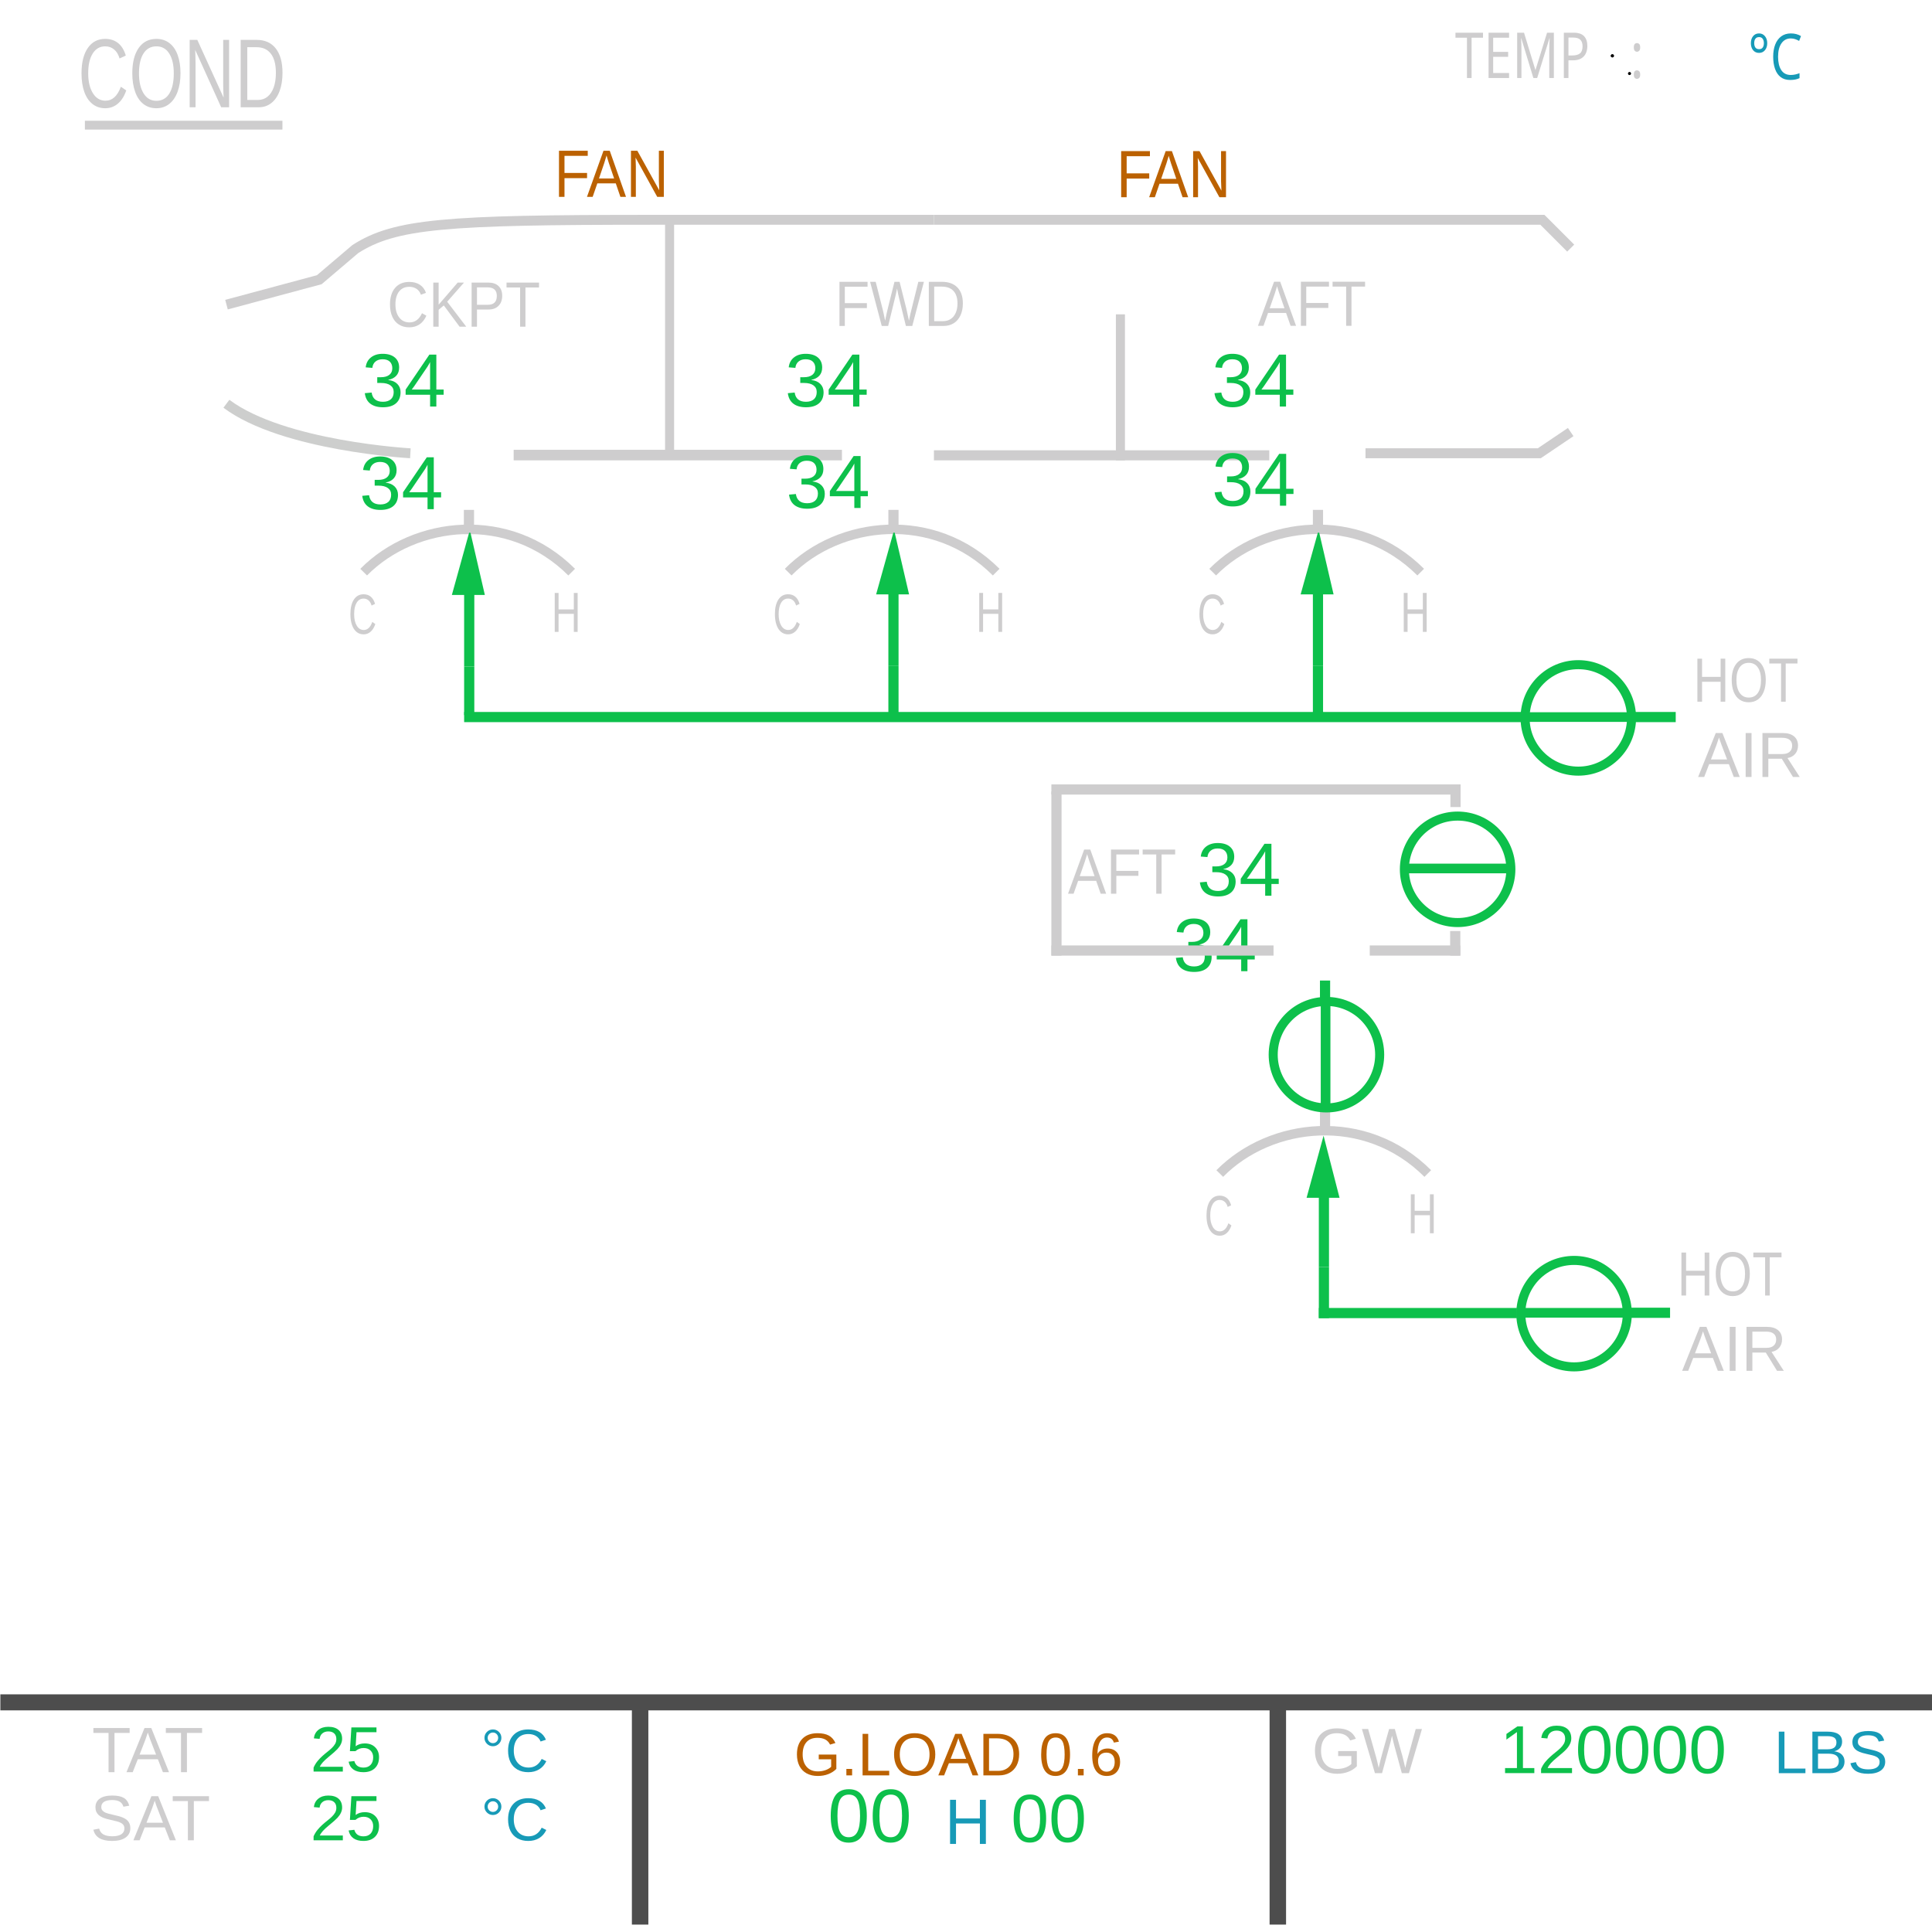
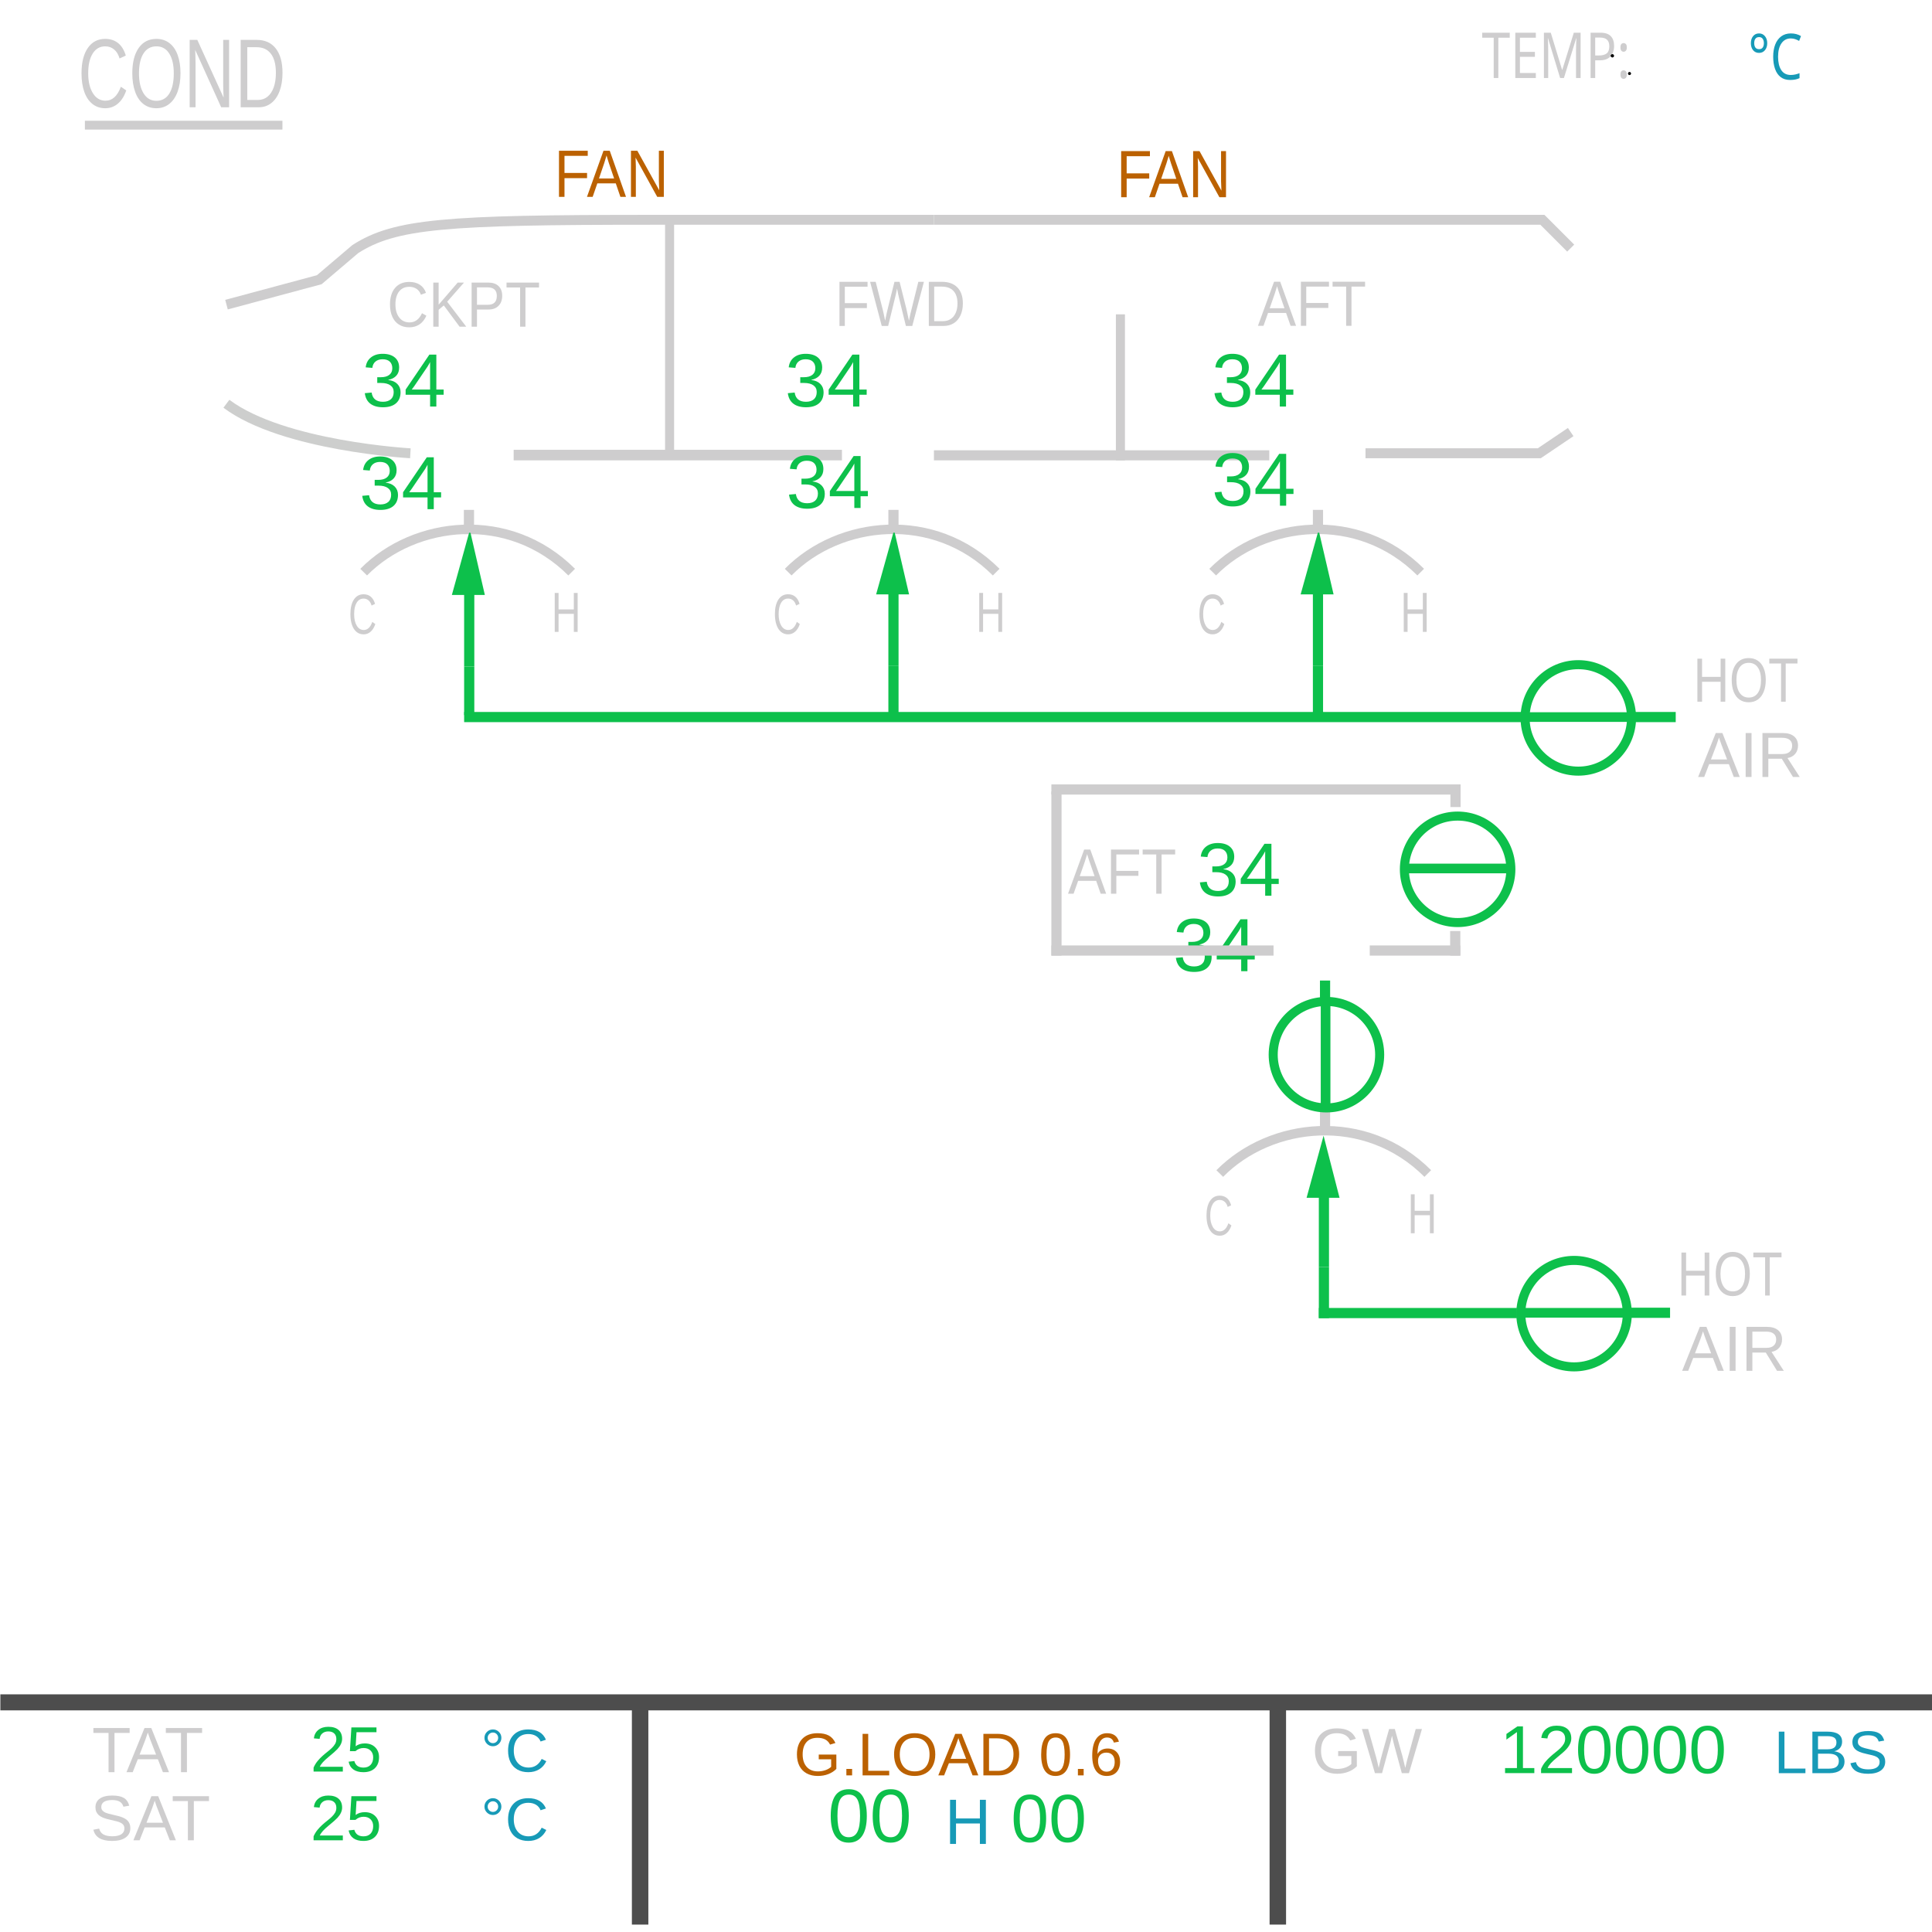
<svg xmlns="http://www.w3.org/2000/svg" width="1024pt" height="1024pt" viewBox="0 0 1024 1024" version="1.1" id="svg2">
  <defs id="defs373" />
  <text xml:space="preserve" style="font-style:normal;font-variant:normal;font-weight:normal;font-stretch:normal;line-height:0%;font-family:'Liberation Sans';-inkscape-font-specification:'sans-serif, Normal';font-variant-ligatures:normal;font-variant-caps:normal;font-variant-numeric:normal;font-feature-settings:normal;text-align:start;letter-spacing:0px;word-spacing:0px;writing-mode:lr-tb;text-anchor:start;fill:#cecdce;fill-opacity:1;stroke:none;stroke-width:3.673px;stroke-linecap:butt;stroke-linejoin:miter;stroke-opacity:1" x="48.64" y="48.281" id="PageTitleCOND" transform="scale(0.8492252,1.177544)">
    <tspan id="tspan4709" x="48.64" y="48.281" style="font-size:44.081px;line-height:0;fill:#cecdce;fill-opacity:1;stroke-width:3.673px">COND</tspan>
  </text>
  <rect style="fill:#cecdce;fill-opacity:1" id="PageTitleCOND2" width="104.695" height="4.678" x="45" y="64" />
  <text xml:space="preserve" style="font-style:normal;font-variant:normal;font-weight:normal;font-stretch:normal;line-height:0%;font-family:'Liberation Sans';-inkscape-font-specification:'sans-serif, Normal';font-variant-ligatures:normal;font-variant-caps:normal;font-variant-numeric:normal;font-feature-settings:normal;text-align:start;letter-spacing:0px;word-spacing:0px;writing-mode:lr-tb;text-anchor:start;fill:#bb6100;fill-opacity:1;stroke:none;stroke-width:2.774px;stroke-linecap:butt;stroke-linejoin:miter;stroke-opacity:1" x="313.457" y="97.766" id="CONDFanFwdFault" transform="scale(0.9370129,1.067221)">
    <tspan id="tspan4587" x="313.457" y="97.766" style="font-size:33.293px;line-height:0;fill:#bb6100;fill-opacity:1;stroke-width:2.774px">FAN</tspan>
  </text>
  <rect style="fill:#cecdce;fill-opacity:1;stroke-width:0.866" id="rect3956-8-3-3" width="4.797" height="127.405" x="352.498" y="114.998" />
  <rect style="fill:#0dc04b;fill-opacity:1;stroke:none;stroke-width:1;stroke-linecap:butt;stroke-linejoin:miter;stroke-miterlimit:4;stroke-dasharray:none;stroke-opacity:1" id="rect5105" width="5.396" height="21.92" x="377.354" y="-888.17" transform="rotate(90)" />
  <g id="CONDHotAirValve" transform="translate(-7.395536,208.2167)">
    <path id="path5107" d="m 872.146,172.29 c 0,15.582 -12.632,28.214 -28.214,28.214 -15.582,0 -28.214,-12.632 -28.214,-28.214 0,-15.582 12.632,-28.214 28.214,-28.214 15.582,0 28.214,12.632 28.214,28.214 z" style="fill:none;fill-opacity:1;stroke:#0dc04b;stroke-width:4.8;stroke-linecap:butt;stroke-linejoin:miter;stroke-miterlimit:4;stroke-dasharray:none;stroke-opacity:1" />
    <rect y="169.283" x="817.613" height="5.12" width="53.196" id="CONDHotAirValveCross" style="fill:#0dc04b;fill-opacity:1;stroke:none;stroke-width:1;stroke-linecap:butt;stroke-linejoin:miter;stroke-miterlimit:4;stroke-dasharray:none;stroke-opacity:1" />
  </g>
  <text xml:space="preserve" style="font-style:normal;font-weight:normal;line-height:0%;font-family:'Liberation Sans';text-align:end;letter-spacing:0px;word-spacing:0px;text-anchor:end;fill:#000000;fill-opacity:1;stroke:none;stroke-width:1px;stroke-linecap:butt;stroke-linejoin:miter;stroke-opacity:1;font-size:40px" x="720.004" y="215.465" id="CONDTempAFT">
    <tspan id="tspan5151-3" x="720.004" y="215.465" style="font-style:normal;font-variant:normal;font-weight:normal;font-stretch:normal;line-height:1.25;font-family:'Liberation Sans';-inkscape-font-specification:'Liberation Sans';text-align:end;text-anchor:end;fill:#0dc04b;font-size:40px">34</tspan>
  </text>
  <text xml:space="preserve" style="font-style:normal;font-weight:normal;line-height:0%;font-family:'Liberation Sans';text-align:end;letter-spacing:0px;word-spacing:0px;text-anchor:end;fill:#000000;fill-opacity:1;stroke:none;stroke-width:1px;stroke-linecap:butt;stroke-linejoin:miter;stroke-opacity:1;font-size:40px" x="493.866" y="215.465" id="CONDTempFWD">
    <tspan id="tspan5151-3-6" x="493.866" y="215.465" style="font-style:normal;font-variant:normal;font-weight:normal;font-stretch:normal;line-height:1.25;font-family:'Liberation Sans';-inkscape-font-specification:'Liberation Sans';text-align:end;text-anchor:end;fill:#0dc04b;stroke-width:1px;font-size:40px">34</tspan>
  </text>
  <text xml:space="preserve" style="font-style:normal;font-weight:normal;line-height:0%;font-family:'Liberation Sans';text-align:end;letter-spacing:0px;word-spacing:0px;text-anchor:end;fill:#000000;fill-opacity:1;stroke:none;stroke-width:1px;stroke-linecap:butt;stroke-linejoin:miter;stroke-opacity:1;font-size:40px" x="269.653" y="215.465" id="CONDTempCKPT">
    <tspan id="tspan5151-3-6-5" x="269.653" y="215.465" style="font-style:normal;font-variant:normal;font-weight:normal;font-stretch:normal;line-height:1.25;font-family:'Liberation Sans';-inkscape-font-specification:'Liberation Sans';text-align:end;text-anchor:end;fill:#0dc04b;stroke-width:1px;font-size:40px">34</tspan>
  </text>
  <rect style="fill:#cecdce;fill-opacity:1;stroke-width:0.54" id="rect3956-8-3-3-5" width="4.805" height="77.394" x="591.445" y="166.606" />
  <rect style="fill:#cecdce;fill-opacity:1;stroke-width:0.862" id="rect3956-8-3-3-5-4-7" width="5.334" height="177.75" x="238.666" y="-672.75" transform="rotate(90)" />
  <rect style="fill:#cecdce;fill-opacity:1;stroke-width:0.873" id="rect3956-8-3-3-5-4-7-0" width="5.592" height="174" x="238.408" y="-446.25" transform="rotate(90)" />
  <text xml:space="preserve" style="font-style:normal;font-variant:normal;font-weight:normal;font-stretch:normal;line-height:0%;font-family:'Liberation Sans';-inkscape-font-specification:'sans-serif, Normal';font-variant-ligatures:normal;font-variant-caps:normal;font-variant-numeric:normal;font-feature-settings:normal;text-align:start;letter-spacing:0px;word-spacing:0px;writing-mode:lr-tb;text-anchor:start;fill:#bb6100;fill-opacity:1;stroke:none;stroke-width:2.774px;stroke-linecap:butt;stroke-linejoin:miter;stroke-opacity:1" x="631.452" y="97.953" id="CONDFanAftFault" transform="scale(0.9370129,1.067221)">
    <tspan id="tspan4587-9" x="631.452" y="97.953" style="font-size:33.293px;line-height:0;fill:#bb6100;fill-opacity:1;stroke-width:2.774px">FAN</tspan>
  </text>
  <rect style="fill:#0dc04b;fill-opacity:1;stroke:none;stroke-width:5.056;stroke-linecap:butt;stroke-linejoin:miter;stroke-miterlimit:4;stroke-dasharray:none;stroke-opacity:1" id="rect5105-5" width="5.396" height="560.25" x="377.354" y="-806.25" transform="rotate(90)" />
  <text xml:space="preserve" style="font-style:normal;font-variant:normal;font-weight:normal;font-stretch:normal;line-height:0%;font-family:'FBW Display-EIS';-inkscape-font-specification:'FBW Display-EIS';font-variant-ligatures:normal;font-variant-caps:normal;font-variant-numeric:normal;font-feature-settings:normal;text-align:start;letter-spacing:0px;word-spacing:0px;writing-mode:lr-tb;text-anchor:start;fill:#cecdce;fill-opacity:1;stroke:none;stroke-width:2.523px;stroke-linecap:butt;stroke-linejoin:miter;stroke-opacity:1" x="856.181" y="37.232" id="CONDTempUnit-text" transform="scale(0.9006952,1.110254)">
-     <tspan id="tspan4642" x="856.181" y="37.232" style="font-style:normal;font-variant:normal;font-weight:normal;font-stretch:normal;font-size:30.278px;line-height:0;font-family:'FBW Display-EIS';-inkscape-font-specification:'FBW Display-EIS';text-align:start;text-anchor:start">TEMP   :</tspan>
+     <tspan id="tspan4642" x="856.181" y="37.232" style="font-style:normal;font-variant:normal;font-weight:normal;font-stretch:normal;font-size:30.278px;line-height:0;font-family:'FBW Display-EIS';-inkscape-font-specification:'FBW Display-EIS';text-align:start;text-anchor:start">  TEMP:</tspan>
  </text>
  <text xml:space="preserve" style="font-style:normal;font-variant:normal;font-weight:normal;font-stretch:normal;line-height:0%;font-family:'FBW Display-EIS';-inkscape-font-specification:'FBW Display-EIS';font-variant-ligatures:normal;font-variant-caps:normal;font-variant-numeric:normal;font-feature-settings:normal;text-align:start;letter-spacing:0px;word-spacing:0px;writing-mode:lr-tb;text-anchor:start;fill:#179ab7;fill-opacity:1;stroke:none;stroke-width:2.523px;stroke-linecap:butt;stroke-linejoin:miter;stroke-opacity:1" x="1020.77" y="37.878" id="CONDTempUnit" transform="scale(0.9006952,1.110254)">
    <tspan id="tspan4662" x="1020.77" y="37.878" style="font-size:30.278px;line-height:0;-inkscape-font-specification:'FBW Display-EIS';font-family:'FBW Display-EIS';font-weight:normal;font-style:normal;font-stretch:normal;font-variant:normal"> °C</tspan>
  </text>
  <rect style="fill:#0dc04b;fill-opacity:1;stroke:none;stroke-width:1.094;stroke-linecap:butt;stroke-linejoin:miter;stroke-miterlimit:4;stroke-dasharray:none;stroke-opacity:1" id="rect5105-1" width="5.396" height="26.25" x="-701.25" y="-379" transform="scale(-1)" />
  <rect style="fill:#0dc04b;fill-opacity:1;stroke:none;stroke-width:1.082;stroke-linecap:butt;stroke-linejoin:miter;stroke-miterlimit:4;stroke-dasharray:none;stroke-opacity:1" id="rect5105-1-7" width="5.396" height="25.67" x="-476.25" y="-378.42" transform="scale(-1)" />
  <g id="CONDHeat-scale">
    <path id="1234" d="m 192.75,303.25 c 27.038,-27.403 77.25,-33 110.25,0" style="fill:none;fill-opacity:1;stroke:#cecdce;stroke-width:5;stroke-linecap:butt;stroke-linejoin:miter;stroke-miterlimit:4;stroke-dasharray:none;stroke-opacity:1" />
    <rect transform="scale(-1)" y="-283.096" x="-251.25" height="12.845" width="5.396" id="rect5105-1-7-2" style="fill:#cecdce;fill-opacity:1;stroke:none;stroke-width:0.766;stroke-linecap:butt;stroke-linejoin:miter;stroke-miterlimit:4;stroke-dasharray:none;stroke-opacity:1" />
    <text xml:space="preserve" style="font-style:normal;font-weight:normal;line-height:0%;font-family:'Liberation Sans';letter-spacing:0px;word-spacing:0px;fill:#cecdce;fill-opacity:1;stroke:none;stroke-width:0.625" x="221.566" y="279.967" id="text4971" transform="scale(0.8334476,1.199836)">
      <tspan x="221.566" y="279.967" style="font-size:25.003px;line-height:1.25;fill:#cecdce;fill-opacity:1;stroke-width:0.625" id="tspan4973">C</tspan>
    </text>
    <text xml:space="preserve" style="font-style:normal;font-weight:normal;line-height:0%;font-family:'Liberation Sans';letter-spacing:0px;word-spacing:0px;fill:#cecdce;fill-opacity:1;stroke:none;stroke-width:0.639" x="343.261" y="285.13" id="text4979" transform="scale(0.8513447,1.174612)">
      <tspan id="tspan4977" x="343.261" y="285.13" style="font-size:25.54px;line-height:1.25;fill:#cecdce;fill-opacity:1;stroke-width:0.639">H</tspan>
    </text>
  </g>
  <text xml:space="preserve" style="font-style:normal;font-variant:normal;font-weight:normal;font-stretch:normal;line-height:0%;font-family:'Liberation Sans';-inkscape-font-specification:'sans-serif, Normal';font-variant-ligatures:normal;font-variant-caps:normal;font-variant-numeric:normal;font-feature-settings:normal;text-align:start;letter-spacing:0px;word-spacing:0px;writing-mode:lr-tb;text-anchor:start;fill:#cecdce;fill-opacity:1;stroke:none;stroke-width:2.682px;stroke-linecap:butt;stroke-linejoin:miter;stroke-opacity:1" x="216.729" y="163.908" id="APUGentext-7" transform="scale(0.9465535,1.056464)">
    <tspan id="tspan4729" x="216.729" y="163.908" style="font-size:32.187px;line-height:0;fill:#cecdce;fill-opacity:1;stroke-width:2.682px">CKPT</tspan>
  </text>
  <text xml:space="preserve" style="font-style:normal;font-variant:normal;font-weight:normal;font-stretch:normal;line-height:0%;font-family:'Liberation Sans';-inkscape-font-specification:'sans-serif, Normal';font-variant-ligatures:normal;font-variant-caps:normal;font-variant-numeric:normal;font-feature-settings:normal;text-align:start;letter-spacing:0px;word-spacing:0px;writing-mode:lr-tb;text-anchor:start;fill:#cecdce;fill-opacity:1;stroke:none;stroke-width:2.682px;stroke-linecap:butt;stroke-linejoin:miter;stroke-opacity:1" x="467.414" y="163.53" id="APUGentext-7-2" transform="scale(0.9465535,1.056464)">
    <tspan id="tspan4749" x="467.414" y="163.53" style="font-size:32.187px;line-height:0">FWD</tspan>
  </text>
  <text xml:space="preserve" style="font-style:normal;font-variant:normal;font-weight:normal;font-stretch:normal;line-height:0%;font-family:'Liberation Sans';-inkscape-font-specification:'sans-serif, Normal';font-variant-ligatures:normal;font-variant-caps:normal;font-variant-numeric:normal;font-feature-settings:normal;text-align:start;letter-spacing:0px;word-spacing:0px;writing-mode:lr-tb;text-anchor:start;fill:#cecdce;fill-opacity:1;stroke:none;stroke-width:2.682px;stroke-linecap:butt;stroke-linejoin:miter;stroke-opacity:1" x="704.32" y="163.466" id="APUGentext-7-2-1" transform="scale(0.9465535,1.056464)">
    <tspan id="tspan4769" x="704.32" y="163.466" style="font-size:32.187px;line-height:0">AFT</tspan>
  </text>
  <text xml:space="preserve" style="font-style:normal;font-weight:normal;line-height:0%;font-family:'Liberation Sans';text-align:end;letter-spacing:0px;word-spacing:0px;text-anchor:end;fill:#000000;fill-opacity:1;stroke:none;stroke-width:1px;stroke-linecap:butt;stroke-linejoin:miter;stroke-opacity:1;font-size:40px" x="268.297" y="269.88" id="CONDDuctTempCKPT">
    <tspan id="tspan5151-3-6-5-1" x="268.297" y="269.88" style="font-style:normal;font-variant:normal;font-weight:normal;font-stretch:normal;line-height:1.25;font-family:'Liberation Sans';-inkscape-font-specification:'Liberation Sans';text-align:end;text-anchor:end;fill:#0dc04b;stroke-width:1px;font-size:40px">34</tspan>
  </text>
  <text xml:space="preserve" style="font-style:normal;font-weight:normal;line-height:0%;font-family:'Liberation Sans';text-align:end;letter-spacing:0px;word-spacing:0px;text-anchor:end;fill:#000000;fill-opacity:1;stroke:none;stroke-width:1px;stroke-linecap:butt;stroke-linejoin:miter;stroke-opacity:1;font-size:40px" x="494.504" y="269.242" id="CONDDuctTempFWD">
    <tspan id="tspan5151-3-6-9" x="494.504" y="269.242" style="font-style:normal;font-variant:normal;font-weight:normal;font-stretch:normal;line-height:1.25;font-family:'Liberation Sans';-inkscape-font-specification:'Liberation Sans';text-align:end;text-anchor:end;fill:#0dc04b;stroke-width:1px;font-size:40px">34</tspan>
  </text>
  <text xml:space="preserve" style="font-style:normal;font-weight:normal;line-height:0%;font-family:'Liberation Sans';text-align:end;letter-spacing:0px;word-spacing:0px;text-anchor:end;fill:#000000;fill-opacity:1;stroke:none;stroke-width:1px;stroke-linecap:butt;stroke-linejoin:miter;stroke-opacity:1;font-size:40px" x="720.084" y="268.045" id="CONDDuctTempAFT">
    <tspan id="tspan5151-3-9" x="720.084" y="268.045" style="font-style:normal;font-variant:normal;font-weight:normal;font-stretch:normal;line-height:1.25;font-family:'Liberation Sans';-inkscape-font-specification:'Liberation Sans';text-align:end;text-anchor:end;fill:#0dc04b;stroke-width:1px;font-size:40px">34</tspan>
  </text>
  <g id="CONDTrimValveCKPT" transform="matrix(1.000834,0,0,1.007657,-0.2069317,-2.712351)">
    <path id="path4844" d="m 249,283 7.5,32.25 h -16.5 z" style="fill:#0dc04b;fill-opacity:1;stroke:#0dc04b;stroke-width:0.75px;stroke-linecap:butt;stroke-linejoin:miter;stroke-opacity:1" />
    <rect transform="scale(-1)" y="-353.33" x="-251.396" height="38.08" width="5.396" id="rect5105-1-7-2-9" style="fill:#0dc04b;fill-opacity:1;stroke:none;stroke-width:1.318;stroke-linecap:butt;stroke-linejoin:miter;stroke-miterlimit:4;stroke-dasharray:none;stroke-opacity:1" />
  </g>
  <g transform="translate(225,-0.00910285)" id="CONDHeat-scale-3">
    <path id="1234-9" d="m 192.75,303.25 c 27.038,-27.403 77.25,-33 110.25,0" style="fill:none;fill-opacity:1;stroke:#cecdce;stroke-width:5;stroke-linecap:butt;stroke-linejoin:miter;stroke-miterlimit:4;stroke-dasharray:none;stroke-opacity:1" />
    <rect transform="scale(-1)" y="-282.603" x="-251.25" height="12.353" width="5.396" id="rect5105-1-7-2-4" style="fill:#cecdce;fill-opacity:1;stroke:none;stroke-width:0.751;stroke-linecap:butt;stroke-linejoin:miter;stroke-miterlimit:4;stroke-dasharray:none;stroke-opacity:1" />
    <text xml:space="preserve" style="font-style:normal;font-weight:normal;line-height:0%;font-family:'Liberation Sans';letter-spacing:0px;word-spacing:0px;fill:#cecdce;fill-opacity:1;stroke:none;stroke-width:0.625" x="221.566" y="279.967" id="text4971-8" transform="scale(0.8334476,1.199836)">
      <tspan x="221.566" y="279.967" style="font-size:25.003px;line-height:1.25;fill:#cecdce;fill-opacity:1;stroke-width:0.625" id="tspan4973-1">C</tspan>
    </text>
    <text xml:space="preserve" style="font-style:normal;font-weight:normal;line-height:0%;font-family:'Liberation Sans';letter-spacing:0px;word-spacing:0px;fill:#cecdce;fill-opacity:1;stroke:none;stroke-width:0.639" x="343.261" y="285.13" id="text4979-2" transform="scale(0.8513447,1.174612)">
      <tspan id="tspan4977-9" x="343.261" y="285.13" style="font-size:25.54px;line-height:1.25;fill:#cecdce;fill-opacity:1;stroke-width:0.639">H</tspan>
    </text>
  </g>
  <g transform="translate(224.8544,-0.5797119)" id="CONDTrimValveFWD">
    <path id="path4844-7" d="m 249,283 7.5,32.25 h -16.5 z" style="fill:#0dc04b;fill-opacity:1;stroke:#0dc04b;stroke-width:0.75px;stroke-linecap:butt;stroke-linejoin:miter;stroke-opacity:1" />
    <rect transform="scale(-1)" y="-353.33" x="-251.396" height="38.08" width="5.396" id="rect5105-1-7-2-9-7" style="fill:#0dc04b;fill-opacity:1;stroke:none;stroke-width:1.318;stroke-linecap:butt;stroke-linejoin:miter;stroke-miterlimit:4;stroke-dasharray:none;stroke-opacity:1" />
  </g>
  <g transform="translate(450,-0.00910285)" id="CONDHeat-scale-3-3">
    <path id="1234-9-9" d="m 192.75,303.25 c 27.038,-27.403 77.25,-33 110.25,0" style="fill:none;fill-opacity:1;stroke:#cecdce;stroke-width:5;stroke-linecap:butt;stroke-linejoin:miter;stroke-miterlimit:4;stroke-dasharray:none;stroke-opacity:1" />
    <rect transform="scale(-1)" y="-282.11" x="-251.25" height="11.86" width="5.396" id="rect5105-1-7-2-4-0" style="fill:#cecdce;fill-opacity:1;stroke:none;stroke-width:0.736;stroke-linecap:butt;stroke-linejoin:miter;stroke-miterlimit:4;stroke-dasharray:none;stroke-opacity:1" />
    <text xml:space="preserve" style="font-style:normal;font-weight:normal;line-height:0%;font-family:'Liberation Sans';letter-spacing:0px;word-spacing:0px;fill:#cecdce;fill-opacity:1;stroke:none;stroke-width:0.625" x="221.566" y="279.967" id="text4971-8-8" transform="scale(0.8334476,1.199836)">
      <tspan x="221.566" y="279.967" style="font-size:25.003px;line-height:1.25;fill:#cecdce;fill-opacity:1;stroke-width:0.625" id="tspan4973-1-8">C</tspan>
    </text>
    <text xml:space="preserve" style="font-style:normal;font-weight:normal;line-height:0%;font-family:'Liberation Sans';letter-spacing:0px;word-spacing:0px;fill:#cecdce;fill-opacity:1;stroke:none;stroke-width:0.639" x="343.261" y="285.13" id="text4979-2-5" transform="scale(0.8513447,1.174612)">
      <tspan id="tspan4977-9-0" x="343.261" y="285.13" style="font-size:25.54px;line-height:1.25;fill:#cecdce;fill-opacity:1;stroke-width:0.639">H</tspan>
    </text>
  </g>
  <g transform="translate(449.8544,-0.5797424)" id="CONDTrimValveAFT">
    <path id="path4844-7-1" d="m 249,283 7.5,32.25 h -16.5 z" style="fill:#0dc04b;fill-opacity:1;stroke:#0dc04b;stroke-width:0.75px;stroke-linecap:butt;stroke-linejoin:miter;stroke-opacity:1" />
    <rect transform="scale(-1)" y="-353.33" x="-251.396" height="38.08" width="5.396" id="rect5105-1-7-2-9-7-5" style="fill:#0dc04b;fill-opacity:1;stroke:none;stroke-width:1.318;stroke-linecap:butt;stroke-linejoin:miter;stroke-miterlimit:4;stroke-dasharray:none;stroke-opacity:1" />
  </g>
  <g id="CONDHotAir-text">
    <text transform="scale(0.8937029,1.11894)" id="text5049" y="332.372" x="1004.236" style="font-style:normal;font-variant:normal;font-weight:normal;font-stretch:normal;line-height:0%;font-family:'Liberation Sans';-inkscape-font-specification:'sans-serif, Normal';font-variant-ligatures:normal;font-variant-caps:normal;font-variant-numeric:normal;font-feature-settings:normal;text-align:start;letter-spacing:0px;word-spacing:0px;writing-mode:lr-tb;text-anchor:start;fill:#cecdce;fill-opacity:1;stroke:none;stroke-width:0.74" xml:space="preserve">
      <tspan id="tspan5053" x="1004.236" y="332.372" style="font-size:29.595px;line-height:1.25">HOT</tspan>
    </text>
    <text transform="scale(0.9911795,1.008899)" id="text5057" y="408.188" x="907.983" style="font-style:normal;font-weight:normal;line-height:0%;font-family:'Liberation Sans';letter-spacing:0px;word-spacing:0px;fill:#cecdce;fill-opacity:1;stroke:none;stroke-width:0.839" xml:space="preserve">
      <tspan style="font-size:33.571px;line-height:1.25;fill:#cecdce;fill-opacity:1;stroke-width:0.839" y="408.188" x="907.983" id="tspan5055">AIR</tspan>
    </text>
  </g>
  <rect style="fill:#0dc04b;fill-opacity:1;stroke:none;stroke-width:1.082;stroke-linecap:butt;stroke-linejoin:miter;stroke-miterlimit:4;stroke-dasharray:none;stroke-opacity:1" id="rect5105-1-7-9" width="5.396" height="25.67" x="-251.396" y="-379" transform="scale(-1)" />
  <path style="fill:none;fill-opacity:1;stroke:#cecdce;stroke-width:5.25;stroke-linecap:butt;stroke-linejoin:miter;stroke-miterlimit:4;stroke-dasharray:none;stroke-opacity:1" d="m 495,116.5 h -150 c -108.75,0 -135.57,1.996 -156.668,15.501 l -19.104,16.247 -49.182,13.221" id="APUEGT-scale-3-8-5-6" />
  <path style="fill:none;fill-opacity:1;stroke:#cecdce;stroke-width:5.25;stroke-linecap:butt;stroke-linejoin:miter;stroke-miterlimit:4;stroke-dasharray:none;stroke-opacity:1" d="m 495,116.5 h 176.25 146.25 l 15,15" id="APUEGT-scale-3-8-5-6-1" />
  <path style="fill:none;fill-opacity:1;stroke:#cecdce;stroke-width:5.25;stroke-linecap:butt;stroke-linejoin:miter;stroke-miterlimit:4;stroke-dasharray:none;stroke-opacity:1" d="m 723.75,240.227 h 92.115 l 16.635,-11.227" id="APUEGT-scale-3-8-5-6-1-1" />
  <g id="CargoCond">
    <g id="CONDHeat-scale-3-3-7" transform="translate(453.75,318.7409)">
      <path style="fill:none;fill-opacity:1;stroke:#cecdce;stroke-width:5;stroke-linecap:butt;stroke-linejoin:miter;stroke-miterlimit:4;stroke-dasharray:none;stroke-opacity:1" d="m 192.75,303.25 c 27.038,-27.403 77.25,-33 110.25,0" id="1234-9-9-8" />
      <rect style="fill:#cecdce;fill-opacity:1;stroke:none;stroke-width:0.754;stroke-linecap:butt;stroke-linejoin:miter;stroke-miterlimit:4;stroke-dasharray:none;stroke-opacity:1" id="rect5105-1-7-2-4-0-4" width="5.396" height="12.453" x="-251.25" y="-282.703" transform="scale(-1)" />
      <text transform="scale(0.8334476,1.199836)" id="text4971-8-8-5" y="279.967" x="221.566" style="font-style:normal;font-weight:normal;line-height:0%;font-family:'Liberation Sans';letter-spacing:0px;word-spacing:0px;fill:#cecdce;fill-opacity:1;stroke:none;stroke-width:0.625" xml:space="preserve">
        <tspan id="tspan4973-1-8-0" style="font-size:25.003px;line-height:1.25;fill:#cecdce;fill-opacity:1;stroke-width:0.625" y="279.967" x="221.566">C</tspan>
      </text>
      <text transform="scale(0.8513447,1.174612)" id="text4979-2-5-3" y="285.13" x="343.261" style="font-style:normal;font-weight:normal;line-height:0%;font-family:'Liberation Sans';letter-spacing:0px;word-spacing:0px;fill:#cecdce;fill-opacity:1;stroke:none;stroke-width:0.639" xml:space="preserve">
        <tspan style="font-size:25.54px;line-height:1.25;fill:#cecdce;fill-opacity:1;stroke-width:0.639" y="285.13" x="343.261" id="tspan4977-9-0-6">H</tspan>
      </text>
    </g>
    <text id="CONDTempCargoAFT" y="474.755" x="734.491" style="font-style:normal;font-weight:normal;line-height:0%;font-family:'Liberation Sans';text-align:end;letter-spacing:0px;word-spacing:0px;text-anchor:end;fill:#000000;fill-opacity:1;stroke:none;stroke-width:1px;stroke-linecap:butt;stroke-linejoin:miter;stroke-opacity:1;font-size:40px" xml:space="preserve">
      <tspan style="font-style:normal;font-variant:normal;font-weight:normal;font-stretch:normal;line-height:1.25;font-family:'Liberation Sans';-inkscape-font-specification:'Liberation Sans';text-align:end;text-anchor:end;fill:#0dc04b;stroke-width:1px;font-size:40px" y="474.755" x="734.491" id="tspan5151-3-3">34</tspan>
    </text>
    <text id="CONDDuctTempCargoAFT" y="514.758" x="721.777" style="font-style:normal;font-weight:normal;line-height:0%;font-family:'Liberation Sans';text-align:end;letter-spacing:0px;word-spacing:0px;text-anchor:end;fill:#000000;fill-opacity:1;stroke:none;stroke-width:1px;stroke-linecap:butt;stroke-linejoin:miter;stroke-opacity:1;font-size:40px" xml:space="preserve">
      <tspan style="font-style:normal;font-variant:normal;font-weight:normal;font-stretch:normal;line-height:1.25;font-family:'Liberation Sans';-inkscape-font-specification:'Liberation Sans';text-align:end;text-anchor:end;fill:#0dc04b;stroke-width:1px;font-size:40px" y="514.758" x="721.777" id="tspan5151-3-9-0">34</tspan>
    </text>
    <g transform="translate(-71.363,288.4667)" id="CONDOutletValve">
      <path style="fill:none;fill-opacity:1;stroke:#0dc04b;stroke-width:4.8;stroke-linecap:butt;stroke-linejoin:miter;stroke-miterlimit:4;stroke-dasharray:none;stroke-opacity:1" d="m 872.146,172.29 c 0,15.582 -12.632,28.214 -28.214,28.214 -15.582,0 -28.214,-12.632 -28.214,-28.214 0,-15.582 12.632,-28.214 28.214,-28.214 15.582,0 28.214,12.632 28.214,28.214 z" id="path5107-1" />
      <rect style="fill:#0dc04b;fill-opacity:1;stroke:none;stroke-width:1;stroke-linecap:butt;stroke-linejoin:miter;stroke-miterlimit:4;stroke-dasharray:none;stroke-opacity:1" id="rect5105-2-5" width="53.196" height="5.12" x="817.613" y="169.283" />
    </g>
    <g transform="translate(-9.645536,523.9668)" id="CONDHotAirCargoValve">
      <path style="fill:none;fill-opacity:1;stroke:#0dc04b;stroke-width:4.8;stroke-linecap:butt;stroke-linejoin:miter;stroke-miterlimit:4;stroke-dasharray:none;stroke-opacity:1" d="m 872.146,172.29 c 0,15.582 -12.632,28.214 -28.214,28.214 -15.582,0 -28.214,-12.632 -28.214,-28.214 0,-15.582 12.632,-28.214 28.214,-28.214 15.582,0 28.214,12.632 28.214,28.214 z" id="path5107-1-4" />
      <rect style="fill:#0dc04b;fill-opacity:1;stroke:none;stroke-width:1;stroke-linecap:butt;stroke-linejoin:miter;stroke-miterlimit:4;stroke-dasharray:none;stroke-opacity:1" id="rect5105-2-5-7" width="53.196" height="5.12" x="817.613" y="169.283" />
    </g>
    <rect transform="rotate(90)" y="-885.17" x="693.104" height="21.92" width="5.396" id="rect5105-6" style="fill:#0dc04b;fill-opacity:1;stroke:none;stroke-width:1;stroke-linecap:butt;stroke-linejoin:miter;stroke-miterlimit:4;stroke-dasharray:none;stroke-opacity:1" />
    <g id="CONDHotAir-text-5" transform="translate(-8.462682,314.7457)">
      <text xml:space="preserve" style="font-style:normal;font-variant:normal;font-weight:normal;font-stretch:normal;line-height:0%;font-family:'Liberation Sans';-inkscape-font-specification:'sans-serif, Normal';font-variant-ligatures:normal;font-variant-caps:normal;font-variant-numeric:normal;font-feature-settings:normal;text-align:start;letter-spacing:0px;word-spacing:0px;writing-mode:lr-tb;text-anchor:start;fill:#cecdce;fill-opacity:1;stroke:none;stroke-width:0.74" x="1004.236" y="332.372" id="text5049-6" transform="scale(0.8937029,1.11894)">
        <tspan style="font-size:29.595px;line-height:1.25" id="tspan5053-9" x="1004.236" y="332.372">HOT</tspan>
      </text>
      <text xml:space="preserve" style="font-style:normal;font-weight:normal;line-height:0%;font-family:'Liberation Sans';letter-spacing:0px;word-spacing:0px;fill:#cecdce;fill-opacity:1;stroke:none;stroke-width:0.839" x="907.983" y="408.188" id="text5057-3" transform="scale(0.9911795,1.008899)">
        <tspan id="tspan5055-7" x="907.983" y="408.188" style="font-size:33.571px;line-height:1.25;fill:#cecdce;fill-opacity:1;stroke-width:0.839">AIR</tspan>
      </text>
    </g>
    <rect transform="rotate(90)" y="-804" x="693.25" height="104.996" width="5.396" id="rect5105-6-4" style="fill:#0dc04b;fill-opacity:1;stroke:none;stroke-width:2.189;stroke-linecap:butt;stroke-linejoin:miter;stroke-miterlimit:4;stroke-dasharray:none;stroke-opacity:1" />
    <rect y="671.5" x="699.004" height="27.146" width="5.396" id="rect5105-6-4-5" style="fill:#0dc04b;fill-opacity:1;stroke:none;stroke-width:1.113;stroke-linecap:butt;stroke-linejoin:miter;stroke-miterlimit:4;stroke-dasharray:none;stroke-opacity:1" />
    <g id="CONDTrimValveCargoAFT" transform="matrix(1,0,0,0.9719081,453.004,328.096)">
      <path style="fill:#0dc04b;fill-opacity:1;stroke:#0dc04b;stroke-width:0.75px;stroke-linecap:butt;stroke-linejoin:miter;stroke-opacity:1" d="m 248.505,283.254 7.995,31.996 h -16.5 z" id="path4844-7-1-5" />
      <rect style="fill:#0dc04b;fill-opacity:1;stroke:none;stroke-width:1.318;stroke-linecap:butt;stroke-linejoin:miter;stroke-miterlimit:4;stroke-dasharray:none;stroke-opacity:1" id="rect5105-1-7-2-9-7-5-4" width="5.396" height="38.08" x="-251.396" y="-353.33" transform="scale(-1)" />
    </g>
    <g transform="rotate(-90,966.8392,436.0927)" id="CONDInletValve">
      <path style="fill:none;fill-opacity:1;stroke:#0dc04b;stroke-width:4.8;stroke-linecap:butt;stroke-linejoin:miter;stroke-miterlimit:4;stroke-dasharray:none;stroke-opacity:1" d="m 872.146,172.29 c 0,15.582 -12.632,28.214 -28.214,28.214 -15.582,0 -28.214,-12.632 -28.214,-28.214 0,-15.582 12.632,-28.214 28.214,-28.214 15.582,0 28.214,12.632 28.214,28.214 z" id="path5107-1-44" />
      <rect style="fill:#0dc04b;fill-opacity:1;stroke:none;stroke-width:1;stroke-linecap:butt;stroke-linejoin:miter;stroke-miterlimit:4;stroke-dasharray:none;stroke-opacity:1" id="rect5105-2-5-3" width="53.196" height="5.12" x="817.613" y="169.283" />
    </g>
    <rect y="519.706" x="699.604" height="13.044" width="5.396" id="rect5105-6-0" style="fill:#0dc04b;fill-opacity:1;stroke:none;stroke-width:0.771;stroke-linecap:butt;stroke-linejoin:miter;stroke-miterlimit:4;stroke-dasharray:none;stroke-opacity:1" />
    <rect y="493.456" x="768.604" height="13.044" width="5.396" id="rect5105-6-0-7" style="fill:#cecdce;fill-opacity:1;stroke:none;stroke-width:0.771;stroke-linecap:butt;stroke-linejoin:miter;stroke-miterlimit:4;stroke-dasharray:none;stroke-opacity:1" />
    <rect transform="rotate(90)" y="-774" x="501.104" height="48" width="5.396" id="rect5105-6-0-7-8" style="fill:#cecdce;fill-opacity:1;stroke:none;stroke-width:1.48;stroke-linecap:butt;stroke-linejoin:miter;stroke-miterlimit:4;stroke-dasharray:none;stroke-opacity:1" />
    <rect transform="rotate(90)" y="-675" x="501.104" height="117.75" width="5.396" id="rect5105-6-0-7-8-6" style="fill:#cecdce;fill-opacity:1;stroke:none;stroke-width:2.318;stroke-linecap:butt;stroke-linejoin:miter;stroke-miterlimit:4;stroke-dasharray:none;stroke-opacity:1" />
    <rect y="419.5" x="557.25" height="87" width="5.396" id="rect5105-6-0-7-8-6-8" style="fill:#cecdce;fill-opacity:1;stroke:none;stroke-width:1.992;stroke-linecap:butt;stroke-linejoin:miter;stroke-miterlimit:4;stroke-dasharray:none;stroke-opacity:1" />
    <rect transform="rotate(-90)" y="557.25" x="-421.146" height="215.25" width="5.396" id="rect5105-6-0-7-8-6-8-8" style="fill:#cecdce;fill-opacity:1;stroke:none;stroke-width:3.134;stroke-linecap:butt;stroke-linejoin:miter;stroke-miterlimit:4;stroke-dasharray:none;stroke-opacity:1" />
    <rect y="415.75" x="768.75" height="12" width="5.396" id="rect5105-6-0-7-4" style="fill:#cecdce;fill-opacity:1;stroke:none;stroke-width:0.74;stroke-linecap:butt;stroke-linejoin:miter;stroke-miterlimit:4;stroke-dasharray:none;stroke-opacity:1" />
    <text transform="scale(0.9465535,1.056464)" id="APUGentext-7-2-1-3" y="448.37" x="597.979" style="font-style:normal;font-variant:normal;font-weight:normal;font-stretch:normal;line-height:0%;font-family:'Liberation Sans';-inkscape-font-specification:'sans-serif, Normal';font-variant-ligatures:normal;font-variant-caps:normal;font-variant-numeric:normal;font-feature-settings:normal;text-align:start;letter-spacing:0px;word-spacing:0px;writing-mode:lr-tb;text-anchor:start;fill:#cecdce;fill-opacity:1;stroke:none;stroke-width:2.682px;stroke-linecap:butt;stroke-linejoin:miter;stroke-opacity:1" xml:space="preserve">
      <tspan id="tspan4769-1" x="597.979" y="448.37" style="font-size:32.187px;line-height:0;stroke-width:2.682px">AFT</tspan>
    </text>
  </g>
  <g id="g913">
    <rect y="898.036" x="0.192" height="8.497" width="1023.902" id="rect3952" style="fill:#4d4d4d;fill-opacity:1" />
    <rect y="902.733" x="334.912" height="117.34" width="8.725" id="rect3956" style="fill:#4d4d4d;fill-opacity:1" />
    <rect style="fill:#4d4d4d;fill-opacity:1" id="rect4168" width="8.725" height="117.34" x="672.912" y="902.733" />
  </g>
  <text xml:space="preserve" style="font-style:normal;font-weight:normal;line-height:0%;font-family:'Liberation Sans';letter-spacing:0px;word-spacing:0px;fill:#179ab7;fill-opacity:1;stroke:none;stroke-width:1px;stroke-linecap:butt;stroke-linejoin:miter;stroke-opacity:1" x="500.752" y="977.318" id="text6232">
    <tspan id="tspan3726-1-4-5-7" x="500.752" y="977.318" style="font-style:normal;font-variant:normal;font-weight:normal;font-stretch:normal;font-size:34px;line-height:1.25;font-family:'Liberation Sans';-inkscape-font-specification:'Liberation Sans';fill:#179ab7;fill-opacity:1">H</tspan>
  </text>
  <text xml:space="preserve" style="font-style:normal;font-weight:normal;line-height:0%;font-family:'Liberation Sans';letter-spacing:0px;word-spacing:0px;fill:#179ab7;fill-opacity:1;stroke:none;stroke-width:1px;stroke-linecap:butt;stroke-linejoin:miter;stroke-opacity:1" x="254.868" y="938.986" id="text6233">
    <tspan id="tspan3726-1-4-5-3" x="254.868" y="938.986" style="font-style:normal;font-variant:normal;font-weight:normal;font-stretch:normal;font-size:32px;line-height:1.25;font-family:'Liberation Sans';-inkscape-font-specification:'Liberation Sans';fill:#179ab7;fill-opacity:1">°C</tspan>
  </text>
  <text xml:space="preserve" style="font-style:normal;font-weight:normal;line-height:0%;font-family:'Liberation Sans';letter-spacing:0px;word-spacing:0px;fill:#179ab7;fill-opacity:1;stroke:none;stroke-width:1px;stroke-linecap:butt;stroke-linejoin:miter;stroke-opacity:1" x="940.18" y="939.824" id="GW-weight-unit">
    <tspan id="tspan3726-1-4-5-7-7" x="940.18" y="939.824" style="font-style:normal;font-variant:normal;font-weight:normal;font-stretch:normal;font-size:32px;line-height:1.25;font-family:'Liberation Sans';-inkscape-font-specification:'Liberation Sans';fill:#179ab7;fill-opacity:1">LBS</tspan>
  </text>
  <text xml:space="preserve" style="font-style:normal;font-weight:normal;line-height:0%;font-family:'Liberation Sans';letter-spacing:0px;word-spacing:0px;fill:#000000;fill-opacity:1;stroke:none;stroke-width:1px;stroke-linecap:butt;stroke-linejoin:miter;stroke-opacity:1" x="695.25" y="939.804" id="text3912">
    <tspan id="tspan3914" x="695.25" y="939.804" style="font-style:normal;font-variant:normal;font-weight:normal;font-stretch:normal;font-size:34px;line-height:1.25;font-family:'Liberation Sans';-inkscape-font-specification:'Liberation Sans';fill:#cecdce">GW</tspan>
  </text>
  <text xml:space="preserve" style="font-style:normal;font-weight:normal;line-height:0%;font-family:'Liberation Sans';letter-spacing:0px;word-spacing:0px;fill:#000000;fill-opacity:1;stroke:none;stroke-width:1px;stroke-linecap:butt;stroke-linejoin:miter;stroke-opacity:1" x="48.732" y="939.298" id="text6235">
    <tspan id="tspan3914-9" x="48.732" y="939.298" style="font-style:normal;font-variant:normal;font-weight:normal;font-stretch:normal;font-size:34px;line-height:1.25;font-family:'Liberation Sans';-inkscape-font-specification:'Liberation Sans';fill:#cecdce">TAT</tspan>
  </text>
  <text xml:space="preserve" style="font-style:normal;font-weight:normal;line-height:0%;font-family:'Liberation Sans';letter-spacing:0px;word-spacing:0px;fill:#000000;fill-opacity:1;stroke:none;stroke-width:1px;stroke-linecap:butt;stroke-linejoin:miter;stroke-opacity:1" x="47.952" y="975.403" id="text6236">
    <tspan id="tspan3914-9-4" x="47.952" y="975.403" style="font-style:normal;font-variant:normal;font-weight:normal;font-stretch:normal;font-size:34px;line-height:1.25;font-family:'Liberation Sans';-inkscape-font-specification:'Liberation Sans';fill:#cecdce">SAT</tspan>
  </text>
  <text xml:space="preserve" style="font-style:normal;font-weight:normal;line-height:0%;font-family:'Liberation Sans';text-align:end;letter-spacing:0px;word-spacing:0px;text-anchor:end;fill:#000000;fill-opacity:1;stroke:none;stroke-width:1px;stroke-linecap:butt;stroke-linejoin:miter;stroke-opacity:1" x="212.326" y="938.966" id="TAT">
    <tspan id="tspan5151-5-7-1" x="212.326" y="938.966" style="font-style:normal;font-variant:normal;font-weight:normal;font-stretch:normal;font-size:34px;line-height:1.25;font-family:'Liberation Sans';-inkscape-font-specification:'Liberation Sans';text-align:end;text-anchor:end;fill:#0dc04b">25</tspan>
  </text>
  <text xml:space="preserve" style="font-style:normal;font-weight:normal;line-height:0%;font-family:'Liberation Sans';text-align:end;letter-spacing:0px;word-spacing:0px;text-anchor:end;fill:#000000;fill-opacity:1;stroke:none;stroke-width:1px;stroke-linecap:butt;stroke-linejoin:miter;stroke-opacity:1" x="212.326" y="975.404" id="SAT">
    <tspan id="tspan5151-5-7-1-0" x="212.326" y="975.404" style="font-style:normal;font-variant:normal;font-weight:normal;font-stretch:normal;font-size:34px;line-height:1.25;font-family:'Liberation Sans';-inkscape-font-specification:'Liberation Sans';text-align:end;text-anchor:end;fill:#0dc04b">25</tspan>
  </text>
  <text xml:space="preserve" style="font-style:normal;font-weight:normal;line-height:0%;font-family:'Liberation Sans';text-align:end;letter-spacing:0px;word-spacing:0px;text-anchor:end;fill:#000000;fill-opacity:1;stroke:none;stroke-width:1px;stroke-linecap:butt;stroke-linejoin:miter;stroke-opacity:1" x="925.09" y="939.785" id="GW">
    <tspan id="tspan5151-5-7-1-9" x="925.09" y="939.785" style="font-style:normal;font-variant:normal;font-weight:normal;font-stretch:normal;font-size:36px;line-height:1.25;font-family:'Liberation Sans';-inkscape-font-specification:'Liberation Sans';text-align:end;text-anchor:end;fill:#0dc04b">120000</tspan>
  </text>
  <text id="text4170" y="975.424" x="254.868" style="font-style:normal;font-weight:normal;line-height:0%;font-family:'Liberation Sans';letter-spacing:0px;word-spacing:0px;fill:#179ab7;fill-opacity:1;stroke:none;stroke-width:1px;stroke-linecap:butt;stroke-linejoin:miter;stroke-opacity:1" xml:space="preserve">
    <tspan style="font-style:normal;font-variant:normal;font-weight:normal;font-stretch:normal;font-size:32px;line-height:1.25;font-family:'Liberation Sans';-inkscape-font-specification:'Liberation Sans';fill:#179ab7;fill-opacity:1" y="975.424" x="254.868" id="tspan4172">°C</tspan>
  </text>
  <text id="UTCh" y="976.252" x="465.991" style="font-style:normal;font-weight:normal;line-height:0%;font-family:'Liberation Sans';text-align:center;letter-spacing:0px;word-spacing:0px;text-anchor:middle;fill:#000000;fill-opacity:1;stroke:none;stroke-width:1px;stroke-linecap:butt;stroke-linejoin:miter;stroke-opacity:1" xml:space="preserve">
    <tspan style="font-style:normal;font-variant:normal;font-weight:normal;font-stretch:normal;font-size:40px;line-height:1.25;font-family:'Liberation Sans';-inkscape-font-specification:'Liberation Sans';text-align:center;text-anchor:middle;fill:#0dc04b" y="976.252" x="465.991" id="tspan4176">00</tspan>
  </text>
  <text xml:space="preserve" style="font-style:normal;font-weight:normal;line-height:0%;font-family:'Liberation Sans';text-align:center;letter-spacing:0px;word-spacing:0px;text-anchor:middle;fill:#000000;fill-opacity:1;stroke:none;stroke-width:1px;stroke-linecap:butt;stroke-linejoin:miter;stroke-opacity:1" x="560.885" y="976.252" id="UTCm">
    <tspan id="tspan4180" x="560.885" y="976.252" style="font-style:normal;font-variant:normal;font-weight:normal;font-stretch:normal;font-size:36px;line-height:1.25;font-family:'Liberation Sans';-inkscape-font-specification:'Liberation Sans';text-align:center;text-anchor:middle;fill:#0dc04b">00</tspan>
  </text>
  <text xml:space="preserve" style="font-style:normal;font-weight:normal;line-height:0%;font-family:'Liberation Sans';text-align:center;letter-spacing:0px;word-spacing:0px;text-anchor:middle;fill:#000000;fill-opacity:1;stroke:none;stroke-width:1px;stroke-linecap:butt;stroke-linejoin:miter;stroke-opacity:1" x="512.932" y="940.985" id="GLoad">
    <tspan id="tspan861" x="512.932" y="940.985" style="font-style:normal;font-variant:normal;font-weight:normal;font-stretch:normal;font-size:32px;line-height:1.25;font-family:'Liberation Sans';-inkscape-font-specification:'Liberation Sans';text-align:center;text-anchor:middle;fill:#bb6100;fill-opacity:1">G.LOAD 0.6</tspan>
  </text>
  <path style="fill:none;stroke:#cdcecd;stroke-width:5.25;stroke-linecap:butt;stroke-linejoin:miter;stroke-miterlimit:4;stroke-dasharray:none;stroke-opacity:1" d="m 217.5,240.25 c 0,0 -67.5,-3.75 -97.5,-26.25" id="path963" />
  <circle id="path7562" style="fill:#0dc04b;stroke:#000000;stroke-width:0.75" cx="854.59" cy="29.59" r="0.442" />
  <circle id="path7564" style="fill:#0dc04b;stroke:#000000;stroke-width:0.75" cx="854.59" cy="29.59" r="0.442" />
  <circle id="path7566" style="fill:#0dc04b;stroke:#000000;stroke-width:0.75" cx="863.672" cy="38.965" r="0.442" />
</svg>
